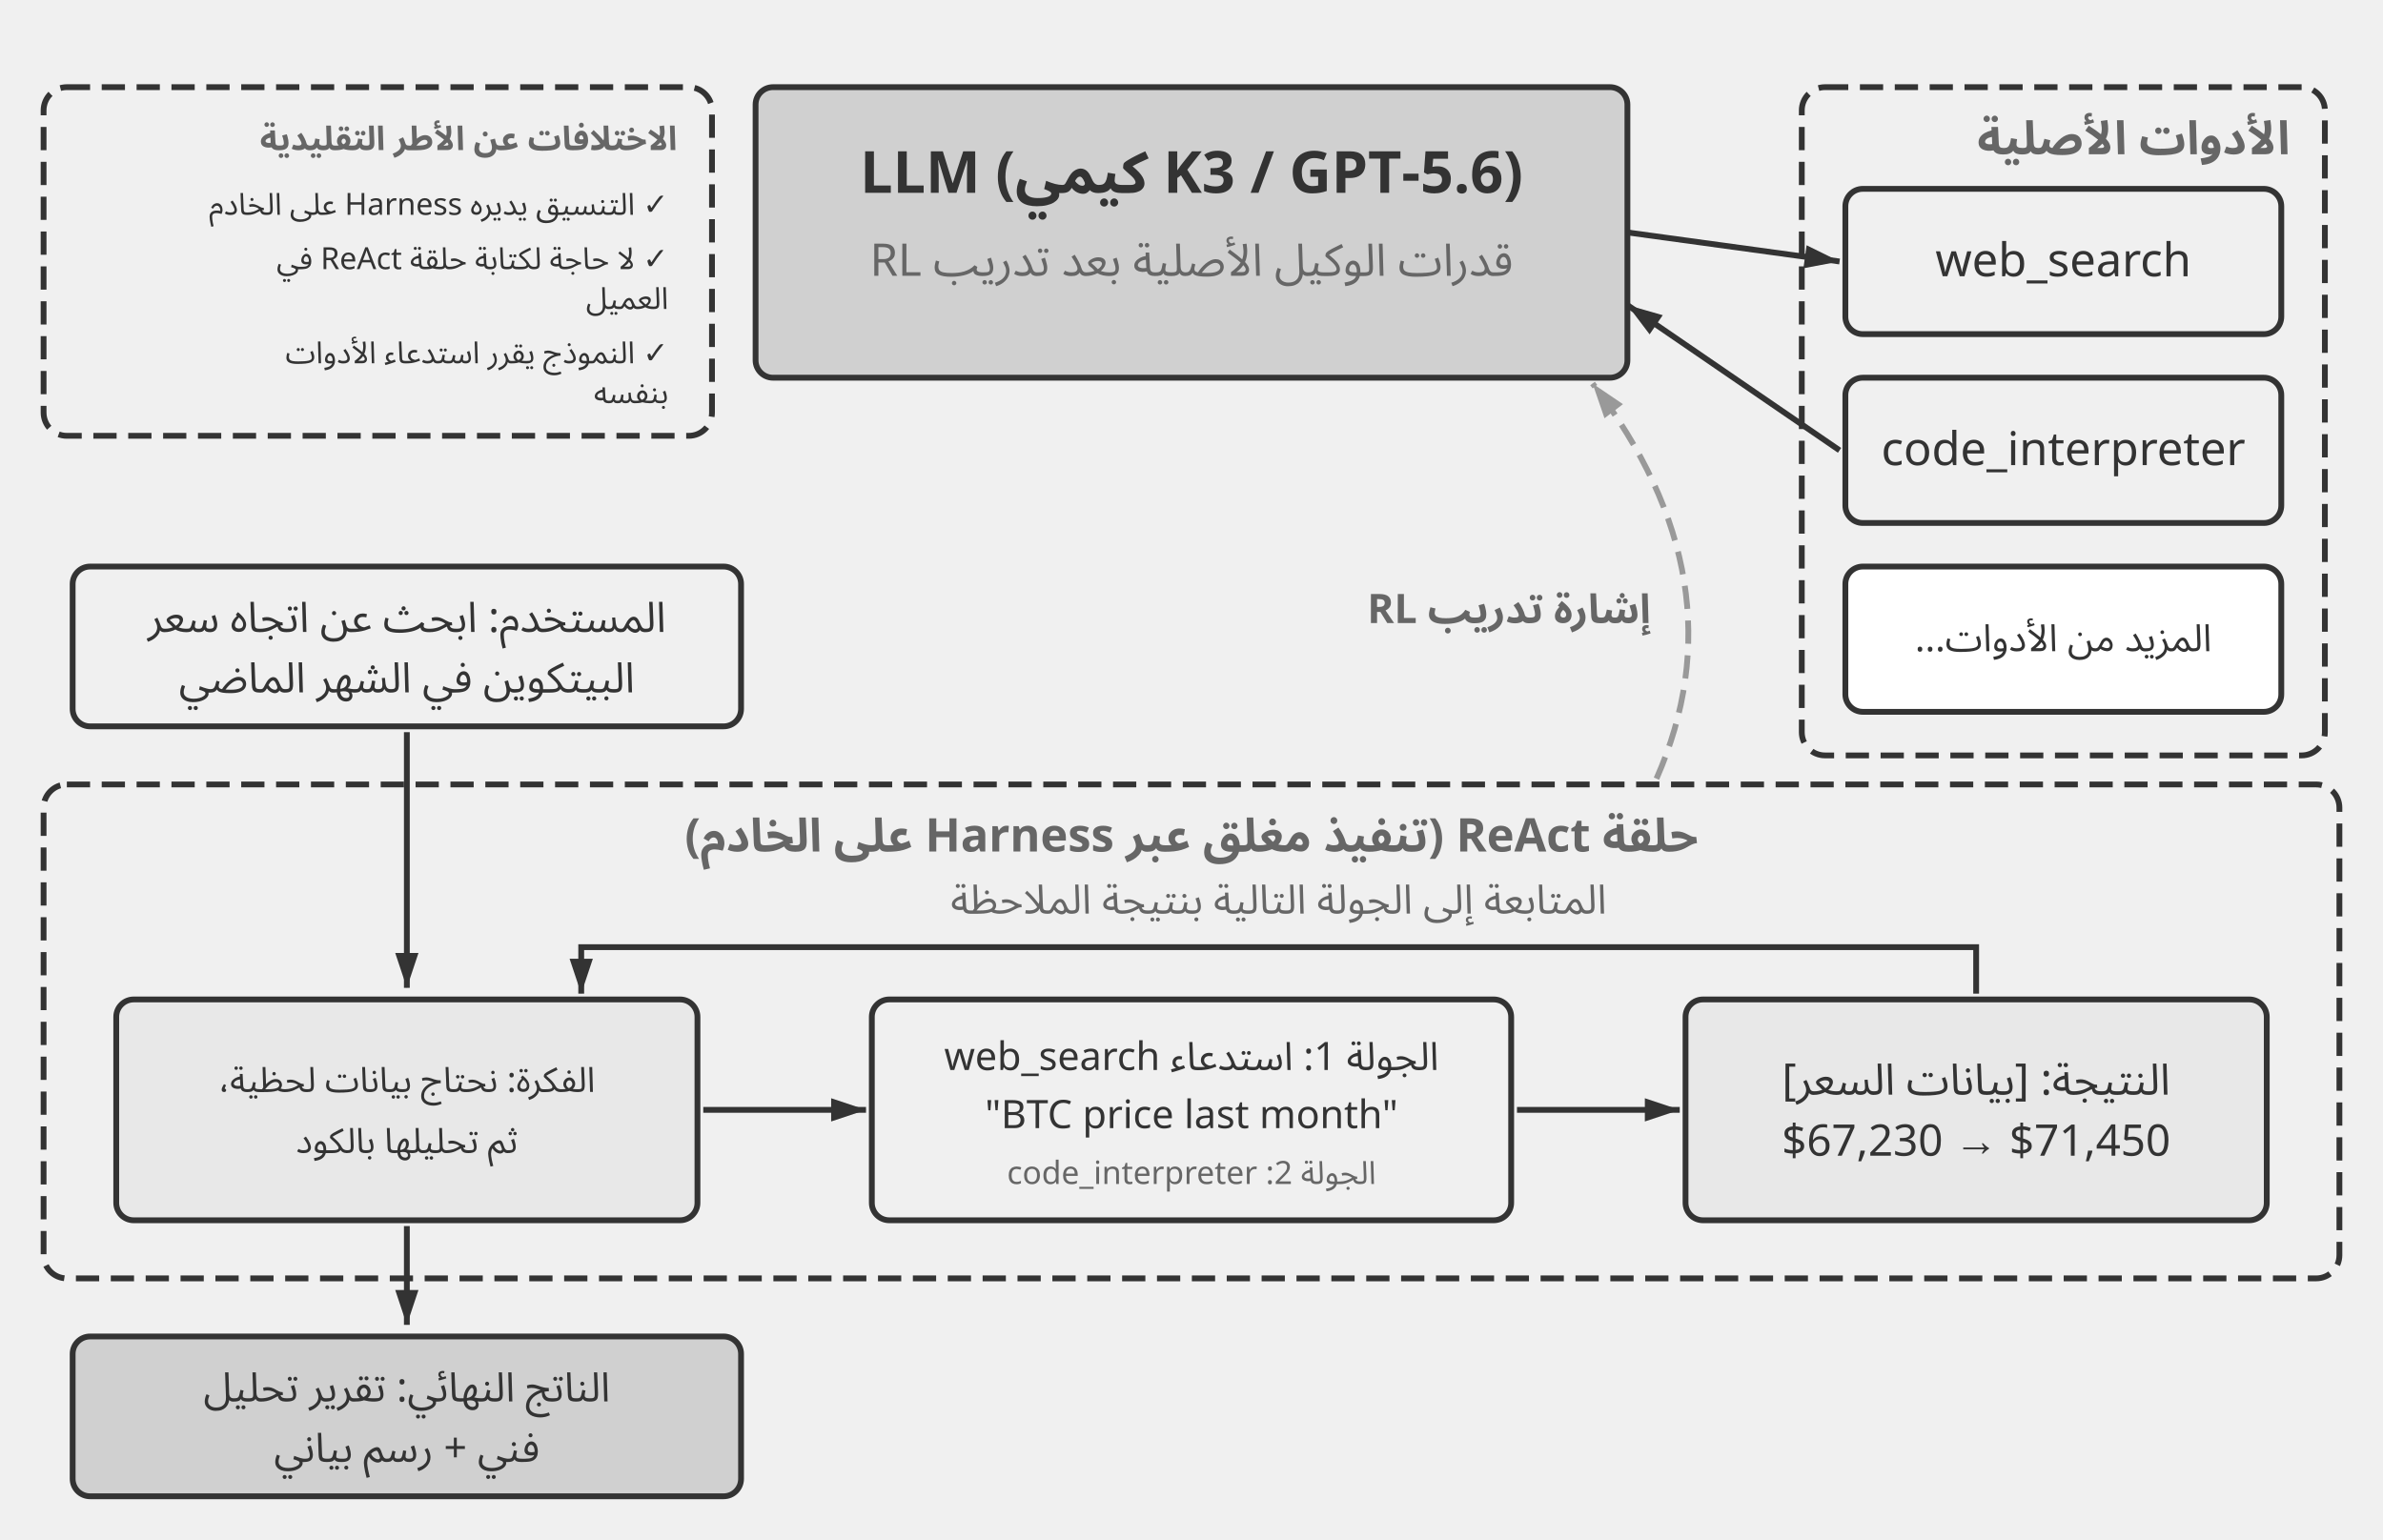
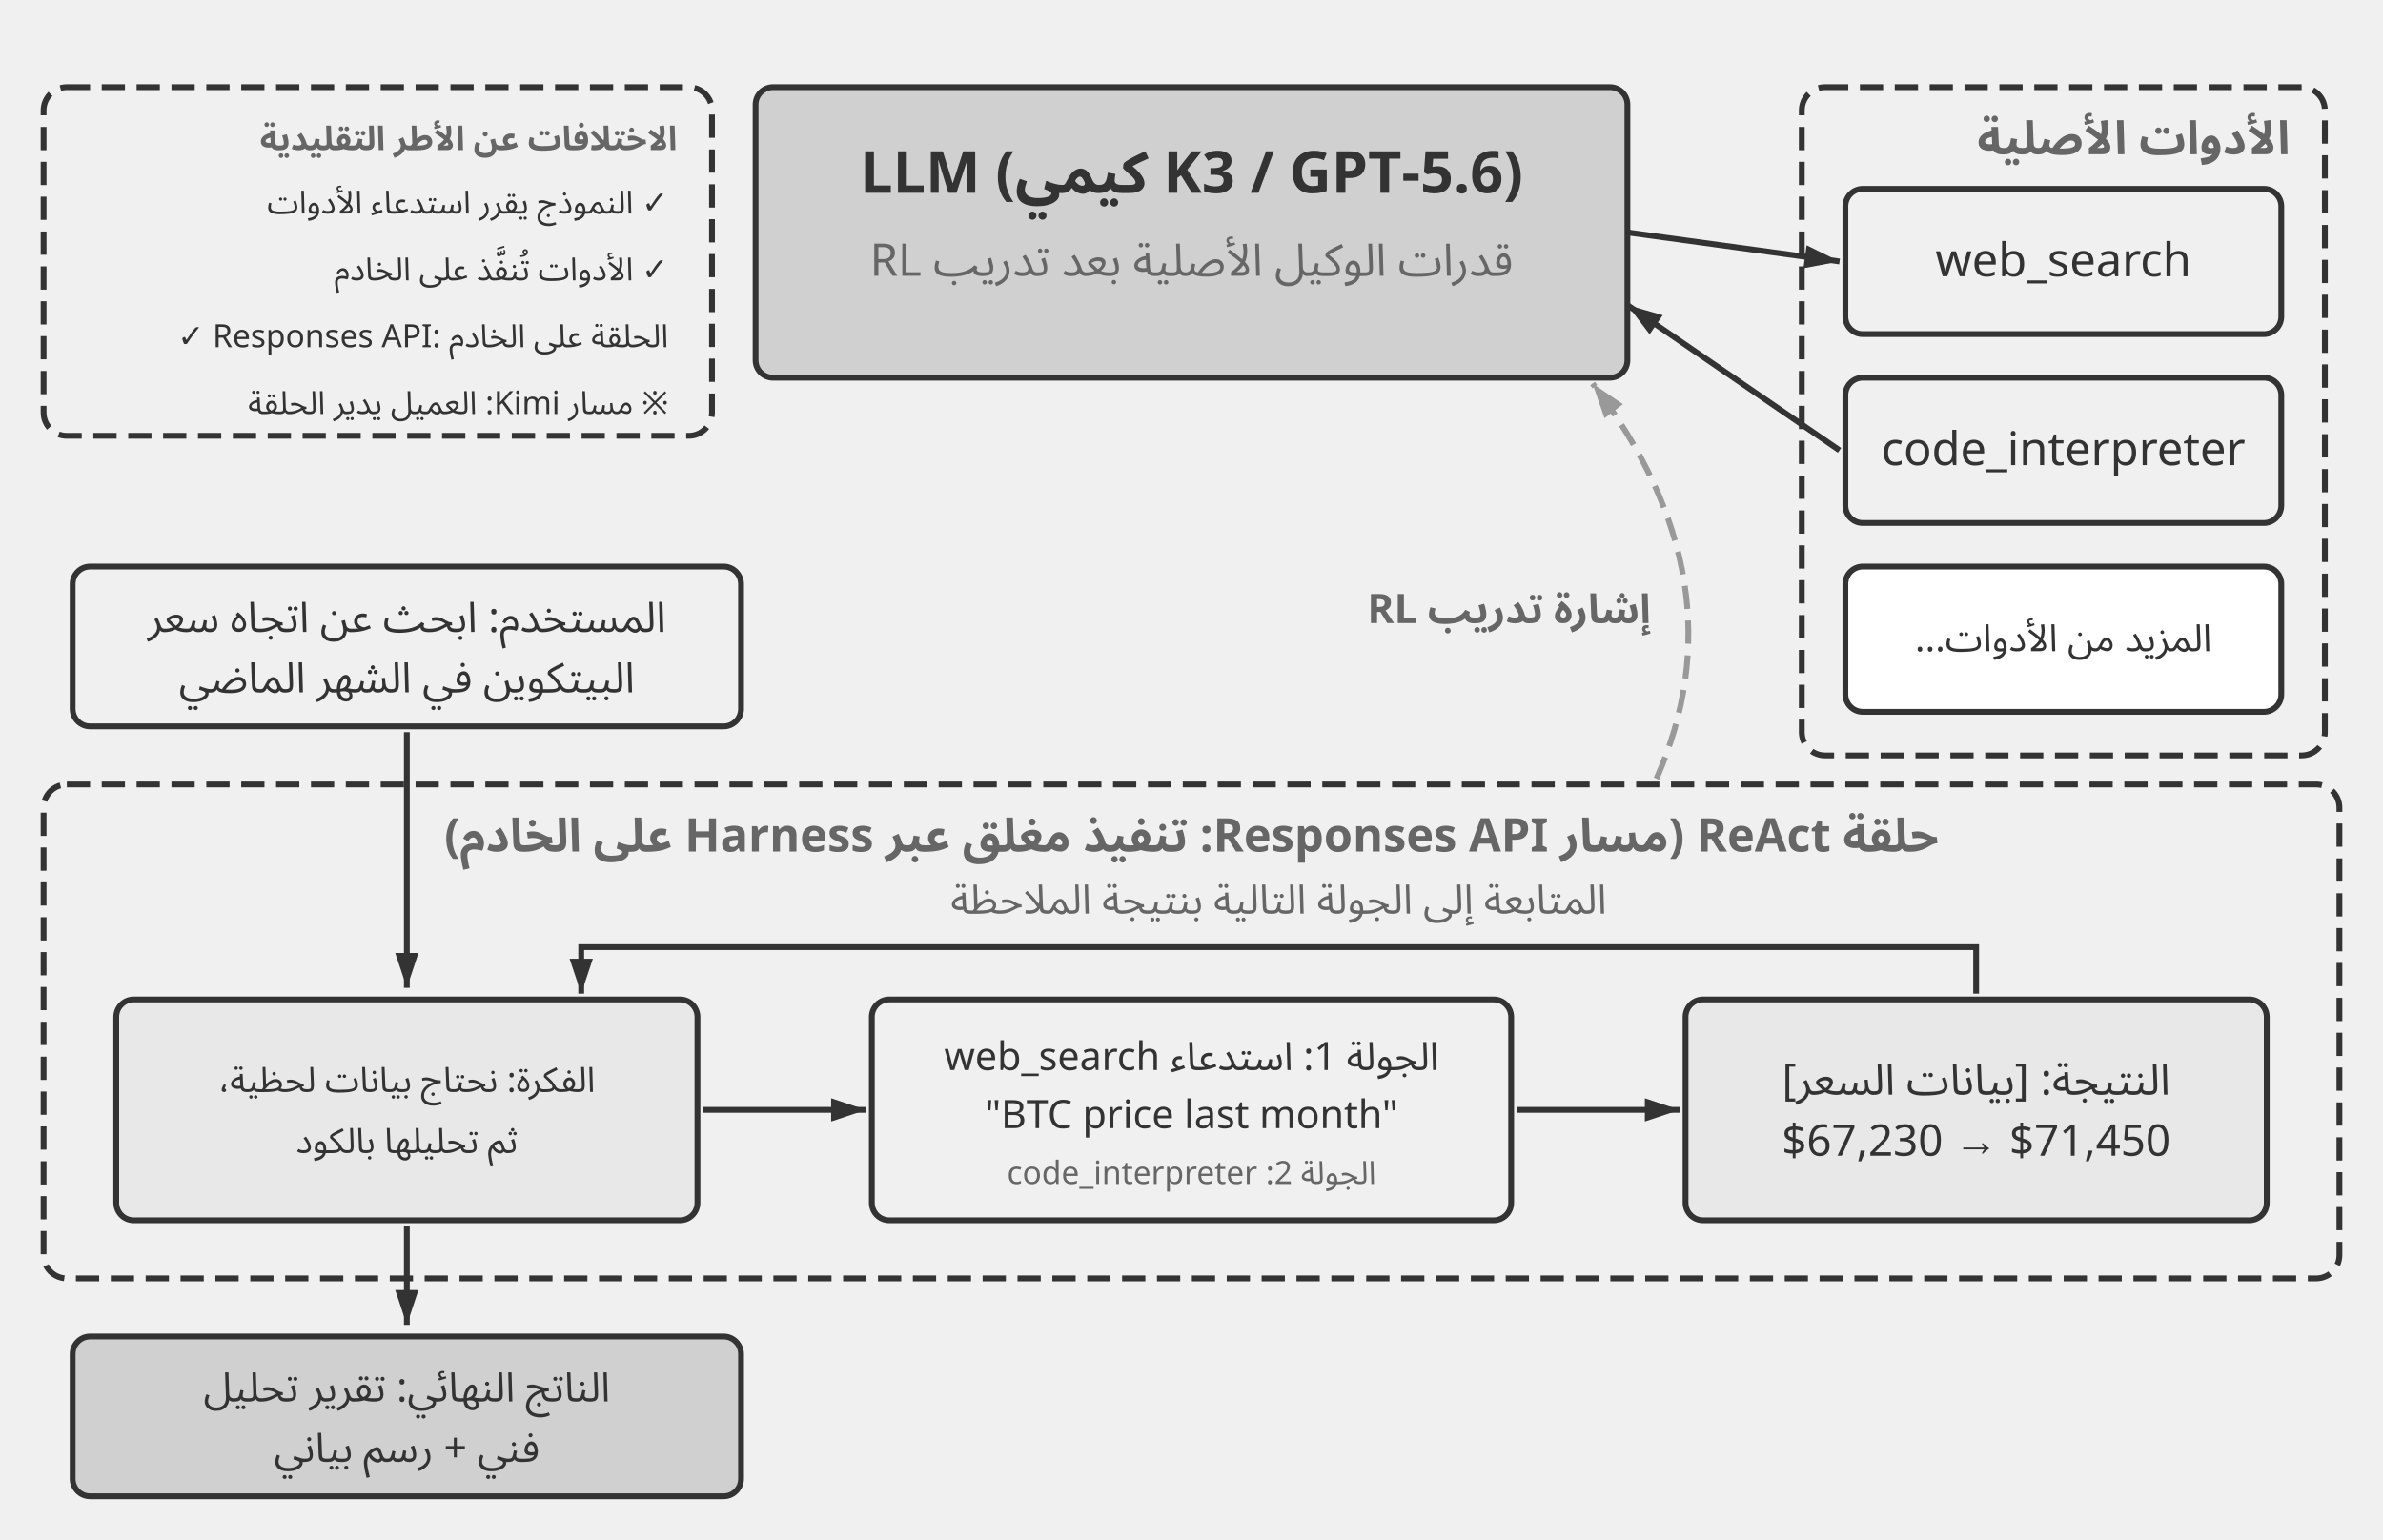
<svg xmlns="http://www.w3.org/2000/svg" viewBox="0 40 820 530" width="820" height="530" style="background:#ffffff">
  <defs>
    <marker id="ah" markerUnits="userSpaceOnUse" markerWidth="12" markerHeight="8" refX="12" refY="4" orient="auto">
      <polygon points="0 0, 12 4, 0 8" fill="#333333" />
    </marker>
    <marker id="ah-light" markerUnits="userSpaceOnUse" markerWidth="12" markerHeight="8" refX="12" refY="4" orient="auto">
      <polygon points="0 0, 12 4, 0 8" fill="#999999" />
    </marker>
  </defs>
  <rect x="260" y="70" width="300" height="100" rx="6" fill="#d0d0d0" stroke="#333333" stroke-width="2" />
  <text x="410" y="100" font-family="Arial, 'Helvetica Neue', Helvetica, 'PingFang SC', 'Microsoft YaHei', sans-serif" font-size="20" fill="#333333" text-anchor="middle" dominant-baseline="central" font-weight="bold" direction="rtl" unicode-bidi="plaintext" style="font-family:'Noto Sans Arabic','Noto Sans',Arial,sans-serif">LLM (كيمي K3 / GPT-5.6)</text>
  <text x="410" y="130" font-family="Arial, 'Helvetica Neue', Helvetica, 'PingFang SC', 'Microsoft YaHei', sans-serif" font-size="15.5" fill="#666666" text-anchor="middle" dominant-baseline="central" font-weight="normal" direction="rtl" unicode-bidi="plaintext" style="font-family:'Noto Sans Arabic','Noto Sans',Arial,sans-serif">قدرات الوكيل الأصلية بعد تدريب RL</text>
  <rect x="620" y="70" width="180" height="230" rx="8" fill="none" stroke="#333333" stroke-width="2" stroke-dasharray="8,4" />
  <text x="788" y="88" font-family="Arial, 'Helvetica Neue', Helvetica, 'PingFang SC', 'Microsoft YaHei', sans-serif" font-size="16" fill="#666666" text-anchor="start" dominant-baseline="central" font-weight="bold" direction="rtl" unicode-bidi="plaintext" style="font-family:'Noto Sans Arabic','Noto Sans',Arial,sans-serif">الأدوات الأصلية</text>
  <rect x="635" y="105" width="150" height="50" rx="6" fill="#f0f0f0" stroke="#333333" stroke-width="2" />
  <text x="710" y="130" font-family="Arial, 'Helvetica Neue', Helvetica, 'PingFang SC', 'Microsoft YaHei', sans-serif" font-size="16" fill="#333333" text-anchor="middle" dominant-baseline="central" font-weight="normal" direction="rtl" unicode-bidi="plaintext" style="font-family:'Noto Sans Arabic','Noto Sans',Arial,sans-serif">web_search</text>
  <rect x="635" y="170" width="150" height="50" rx="6" fill="#f0f0f0" stroke="#333333" stroke-width="2" />
  <text x="710" y="195" font-family="Arial, 'Helvetica Neue', Helvetica, 'PingFang SC', 'Microsoft YaHei', sans-serif" font-size="16" fill="#333333" text-anchor="middle" dominant-baseline="central" font-weight="normal" direction="rtl" unicode-bidi="plaintext" style="font-family:'Noto Sans Arabic','Noto Sans',Arial,sans-serif">code_interpreter</text>
  <rect x="635" y="235" width="150" height="50" rx="6" fill="#ffffff" stroke="#333333" stroke-width="2" />
  <text x="710" y="260" font-family="Arial, 'Helvetica Neue', Helvetica, 'PingFang SC', 'Microsoft YaHei', sans-serif" font-size="13" fill="#333333" text-anchor="middle" dominant-baseline="central" font-weight="normal" direction="rtl" unicode-bidi="plaintext" style="font-family:'Noto Sans Arabic','Noto Sans',Arial,sans-serif">المزيد من الأدوات...</text>
  <line x1="560" y1="120" x2="633" y2="130" stroke="#333333" stroke-width="2" marker-end="url(#ah)" />
  <line x1="633" y1="195" x2="560" y2="145" stroke="#333333" stroke-width="2" marker-end="url(#ah)" />
  <path d="M 570,308 Q 600,240 548,172" fill="none" stroke="#999999" stroke-width="2" stroke-dasharray="8,4" marker-end="url(#ah-light)" />
  <text x="568" y="250" font-family="Arial, 'Helvetica Neue', Helvetica, 'PingFang SC', 'Microsoft YaHei', sans-serif" font-size="14" fill="#666666" text-anchor="start" dominant-baseline="central" font-weight="bold" direction="rtl" unicode-bidi="plaintext" style="font-family:'Noto Sans Arabic','Noto Sans',Arial,sans-serif">إشارة تدريب RL</text>
  <rect x="25" y="235" width="230" height="55" rx="6" fill="#f0f0f0" stroke="#333333" stroke-width="2" />
  <text x="140" y="252.9" font-family="Arial, 'Helvetica Neue', Helvetica, 'PingFang SC', 'Microsoft YaHei', sans-serif" font-size="14.5" fill="#333333" text-anchor="middle" dominant-baseline="central" font-weight="normal" direction="rtl" unicode-bidi="plaintext" style="font-family:'Noto Sans Arabic','Noto Sans',Arial,sans-serif">المستخدم: ابحث عن اتجاه سعر</text>
  <text x="140" y="273.7" font-family="Arial, 'Helvetica Neue', Helvetica, 'PingFang SC', 'Microsoft YaHei', sans-serif" font-size="14.5" fill="#333333" text-anchor="middle" dominant-baseline="central" font-weight="normal" direction="rtl" unicode-bidi="plaintext" style="font-family:'Noto Sans Arabic','Noto Sans',Arial,sans-serif">البيتكوين في الشهر الماضي</text>
  <rect x="15" y="310" width="790" height="170" rx="8" fill="none" stroke="#333333" stroke-width="2" stroke-dasharray="8,4" />
-   <text x="410" y="328" font-family="Arial, 'Helvetica Neue', Helvetica, 'PingFang SC', 'Microsoft YaHei', sans-serif" font-size="16" fill="#666666" text-anchor="middle" dominant-baseline="central" font-weight="bold" direction="rtl" unicode-bidi="plaintext" style="font-family:'Noto Sans Arabic','Noto Sans',Arial,sans-serif">حلقة ReAct (تنفيذ مغلق عبر Harness على الخادم)</text>
+   <text x="410" y="328" font-family="Arial, 'Helvetica Neue', Helvetica, 'PingFang SC', 'Microsoft YaHei', sans-serif" font-size="16" fill="#666666" text-anchor="middle" dominant-baseline="central" font-weight="bold" direction="rtl" unicode-bidi="plaintext" style="font-family:'Noto Sans Arabic','Noto Sans',Arial,sans-serif">حلقة ReAct (مسار Responses API: تنفيذ مغلق عبر Harness على الخادم)</text>
  <line x1="140" y1="292" x2="140" y2="380" stroke="#333333" stroke-width="2" marker-end="url(#ah)" />
  <text x="440" y="350" font-family="Arial, 'Helvetica Neue', Helvetica, 'PingFang SC', 'Microsoft YaHei', sans-serif" font-size="14" fill="#666666" text-anchor="middle" dominant-baseline="central" font-weight="normal" direction="rtl" unicode-bidi="plaintext" style="font-family:'Noto Sans Arabic','Noto Sans',Arial,sans-serif">المتابعة إلى الجولة التالية بنتيجة الملاحظة</text>
  <path d="M 680,382 L 680,366 L 200,366 L 200,382" fill="none" stroke="#333333" stroke-width="2" marker-end="url(#ah)" />
  <rect x="40" y="384" width="200" height="76" rx="6" fill="#e8e8e8" stroke="#333333" stroke-width="2" />
  <text x="140" y="412" font-family="Arial, 'Helvetica Neue', Helvetica, 'PingFang SC', 'Microsoft YaHei', sans-serif" font-size="12" fill="#333333" text-anchor="middle" dominant-baseline="central" font-weight="normal" direction="rtl" unicode-bidi="plaintext" style="font-family:'Noto Sans Arabic','Noto Sans',Arial,sans-serif">الفكرة: نحتاج بيانات لحظية،</text>
  <text x="140" y="433" font-family="Arial, 'Helvetica Neue', Helvetica, 'PingFang SC', 'Microsoft YaHei', sans-serif" font-size="12" fill="#333333" text-anchor="middle" dominant-baseline="central" font-weight="normal" direction="rtl" unicode-bidi="plaintext" style="font-family:'Noto Sans Arabic','Noto Sans',Arial,sans-serif">ثم تحليلها بالكود</text>
  <line x1="242" y1="422" x2="298" y2="422" stroke="#333333" stroke-width="2" marker-end="url(#ah)" />
  <rect x="300" y="384" width="220" height="76" rx="6" fill="#f0f0f0" stroke="#333333" stroke-width="2" />
  <text x="410" y="404" font-family="Arial, 'Helvetica Neue', Helvetica, 'PingFang SC', 'Microsoft YaHei', sans-serif" font-size="13.5" fill="#333333" text-anchor="middle" dominant-baseline="central" font-weight="normal" direction="rtl" unicode-bidi="plaintext" style="font-family:'Noto Sans Arabic','Noto Sans',Arial,sans-serif">الجولة 1: استدعاء web_search</text>
  <text x="410" y="424" font-family="Arial, 'Helvetica Neue', Helvetica, 'PingFang SC', 'Microsoft YaHei', sans-serif" font-size="13.5" fill="#333333" text-anchor="middle" dominant-baseline="central" font-weight="normal" direction="rtl" unicode-bidi="plaintext" style="font-family:'Noto Sans Arabic','Noto Sans',Arial,sans-serif">"BTC price last month"</text>
  <text x="410" y="444" font-family="Arial, 'Helvetica Neue', Helvetica, 'PingFang SC', 'Microsoft YaHei', sans-serif" font-size="11.0" fill="#666666" text-anchor="middle" dominant-baseline="central" font-weight="normal" direction="rtl" unicode-bidi="plaintext" style="font-family:'Noto Sans Arabic','Noto Sans',Arial,sans-serif">الجولة 2: code_interpreter</text>
  <line x1="522" y1="422" x2="578" y2="422" stroke="#333333" stroke-width="2" marker-end="url(#ah)" />
  <rect x="580" y="384" width="200" height="76" rx="6" fill="#e8e8e8" stroke="#333333" stroke-width="2" />
  <text x="680" y="412" font-family="Arial, 'Helvetica Neue', Helvetica, 'PingFang SC', 'Microsoft YaHei', sans-serif" font-size="15" fill="#333333" text-anchor="middle" dominant-baseline="central" font-weight="normal" direction="rtl" unicode-bidi="plaintext" style="font-family:'Noto Sans Arabic','Noto Sans',Arial,sans-serif">النتيجة: [بيانات السعر]</text>
  <text x="680" y="433" font-family="Arial, 'Helvetica Neue', Helvetica, 'PingFang SC', 'Microsoft YaHei', sans-serif" font-size="15" fill="#333333" text-anchor="middle" dominant-baseline="central" font-weight="normal" direction="rtl" unicode-bidi="plaintext" style="font-family:'Noto Sans Arabic','Noto Sans',Arial,sans-serif">$67,230 → $71,450</text>
  <line x1="140" y1="462" x2="140" y2="496" stroke="#333333" stroke-width="2" marker-end="url(#ah)" />
  <rect x="25" y="500" width="230" height="55" rx="6" fill="#d0d0d0" stroke="#333333" stroke-width="2" />
  <text x="140" y="517.9" font-family="Arial, 'Helvetica Neue', Helvetica, 'PingFang SC', 'Microsoft YaHei', sans-serif" font-size="14" fill="#333333" text-anchor="middle" dominant-baseline="central" font-weight="normal" direction="rtl" unicode-bidi="plaintext" style="font-family:'Noto Sans Arabic','Noto Sans',Arial,sans-serif">الناتج النهائي: تقرير تحليل</text>
  <text x="140" y="538.7" font-family="Arial, 'Helvetica Neue', Helvetica, 'PingFang SC', 'Microsoft YaHei', sans-serif" font-size="14" fill="#333333" text-anchor="middle" dominant-baseline="central" font-weight="normal" direction="rtl" unicode-bidi="plaintext" style="font-family:'Noto Sans Arabic','Noto Sans',Arial,sans-serif">فني + رسم بياني</text>
  <rect x="15" y="70" width="230" height="120" rx="8" fill="none" stroke="#333333" stroke-width="2" stroke-dasharray="8,4" />
  <text x="233" y="88" font-family="Arial, 'Helvetica Neue', Helvetica, 'PingFang SC', 'Microsoft YaHei', sans-serif" font-size="11.5" fill="#666666" text-anchor="start" dominant-baseline="central" font-weight="bold" direction="rtl" unicode-bidi="plaintext" style="font-family:'Noto Sans Arabic','Noto Sans',Arial,sans-serif">الاختلافات عن الأطر التقليدية</text>
-   <text x="230" y="110.6" font-family="Arial, 'Helvetica Neue', Helvetica, 'PingFang SC', 'Microsoft YaHei', sans-serif" font-size="10.5" fill="#333333" text-anchor="start" dominant-baseline="central" font-weight="normal" direction="rtl" unicode-bidi="plaintext" style="font-family:'Noto Sans Arabic','Noto Sans',Arial,sans-serif">✓ التنسيق يديره Harness على الخادم</text>
-   <text x="230" y="129.3" font-family="Arial, 'Helvetica Neue', Helvetica, 'PingFang SC', 'Microsoft YaHei', sans-serif" font-size="10.5" fill="#333333" text-anchor="start" dominant-baseline="central" font-weight="normal" direction="rtl" unicode-bidi="plaintext" style="font-family:'Noto Sans Arabic','Noto Sans',Arial,sans-serif">✓ لا حاجة لكتابة حلقة ReAct في</text>
-   <text x="230" y="143" font-family="Arial, 'Helvetica Neue', Helvetica, 'PingFang SC', 'Microsoft YaHei', sans-serif" font-size="10.5" fill="#333333" text-anchor="start" dominant-baseline="central" font-weight="normal" direction="rtl" unicode-bidi="plaintext" style="font-family:'Noto Sans Arabic','Noto Sans',Arial,sans-serif">العميل</text>
-   <text x="230" y="161.7" font-family="Arial, 'Helvetica Neue', Helvetica, 'PingFang SC', 'Microsoft YaHei', sans-serif" font-size="10.5" fill="#333333" text-anchor="start" dominant-baseline="central" font-weight="normal" direction="rtl" unicode-bidi="plaintext" style="font-family:'Noto Sans Arabic','Noto Sans',Arial,sans-serif">✓ النموذج يقرر استدعاء الأدوات</text>
-   <text x="230" y="175.4" font-family="Arial, 'Helvetica Neue', Helvetica, 'PingFang SC', 'Microsoft YaHei', sans-serif" font-size="10.5" fill="#333333" text-anchor="start" dominant-baseline="central" font-weight="normal" direction="rtl" unicode-bidi="plaintext" style="font-family:'Noto Sans Arabic','Noto Sans',Arial,sans-serif">بنفسه</text>
+   <text x="230" y="110" font-family="Arial, 'Helvetica Neue', Helvetica, 'PingFang SC', 'Microsoft YaHei', sans-serif" font-size="11" fill="#333333" text-anchor="start" dominant-baseline="central" font-weight="normal" direction="rtl" unicode-bidi="plaintext" style="font-family:'Noto Sans Arabic','Noto Sans',Arial,sans-serif">✓ النموذج يقرر استدعاء الأدوات</text>
+   <text x="230" y="133" font-family="Arial, 'Helvetica Neue', Helvetica, 'PingFang SC', 'Microsoft YaHei', sans-serif" font-size="11" fill="#333333" text-anchor="start" dominant-baseline="central" font-weight="normal" direction="rtl" unicode-bidi="plaintext" style="font-family:'Noto Sans Arabic','Noto Sans',Arial,sans-serif">✓ الأدوات تُنفَّذ على الخادم</text>
+   <text x="230" y="156" font-family="Arial, 'Helvetica Neue', Helvetica, 'PingFang SC', 'Microsoft YaHei', sans-serif" font-size="11" fill="#333333" text-anchor="start" dominant-baseline="central" font-weight="normal" direction="rtl" unicode-bidi="plaintext" style="font-family:'Noto Sans Arabic','Noto Sans',Arial,sans-serif">✓ Responses API: الحلقة على الخادم</text>
+   <text x="230" y="179" font-family="Arial, 'Helvetica Neue', Helvetica, 'PingFang SC', 'Microsoft YaHei', sans-serif" font-size="11" fill="#333333" text-anchor="start" dominant-baseline="central" font-weight="normal" direction="rtl" unicode-bidi="plaintext" style="font-family:'Noto Sans Arabic','Noto Sans',Arial,sans-serif">※ مسار Kimi: العميل يدير الحلقة</text>
</svg>
